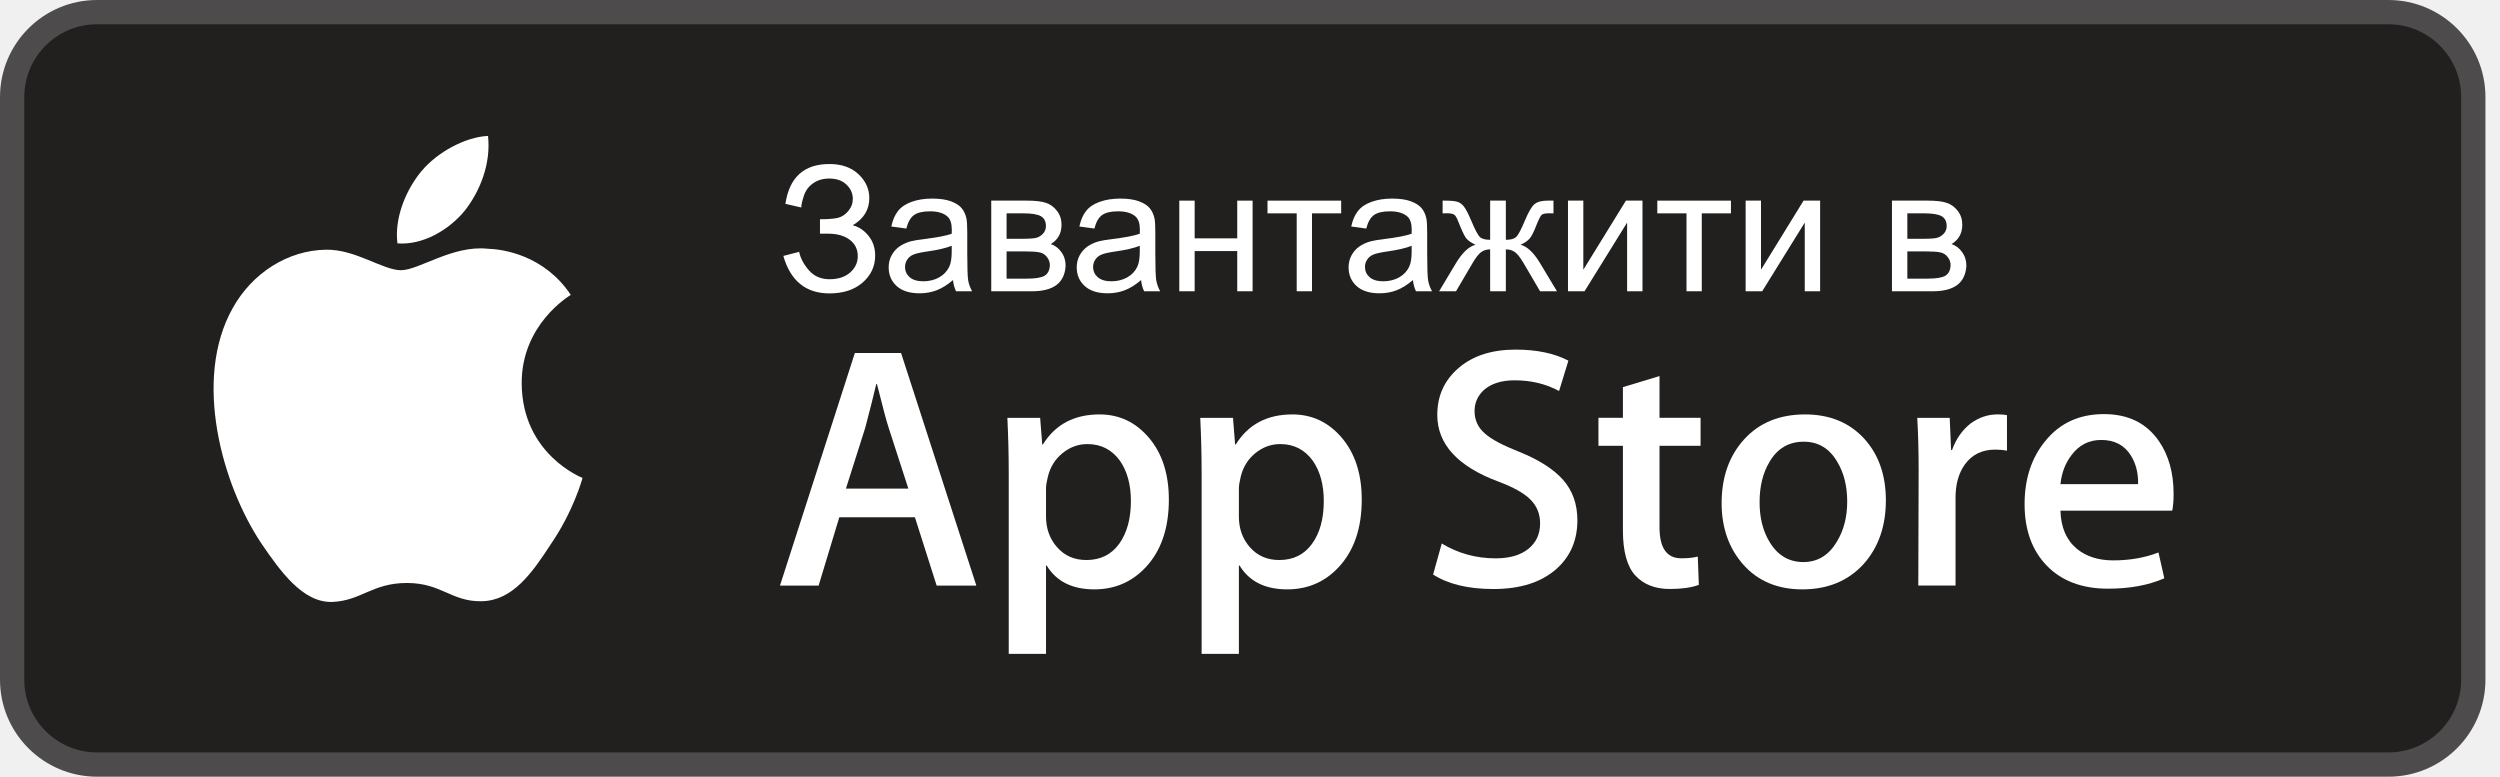
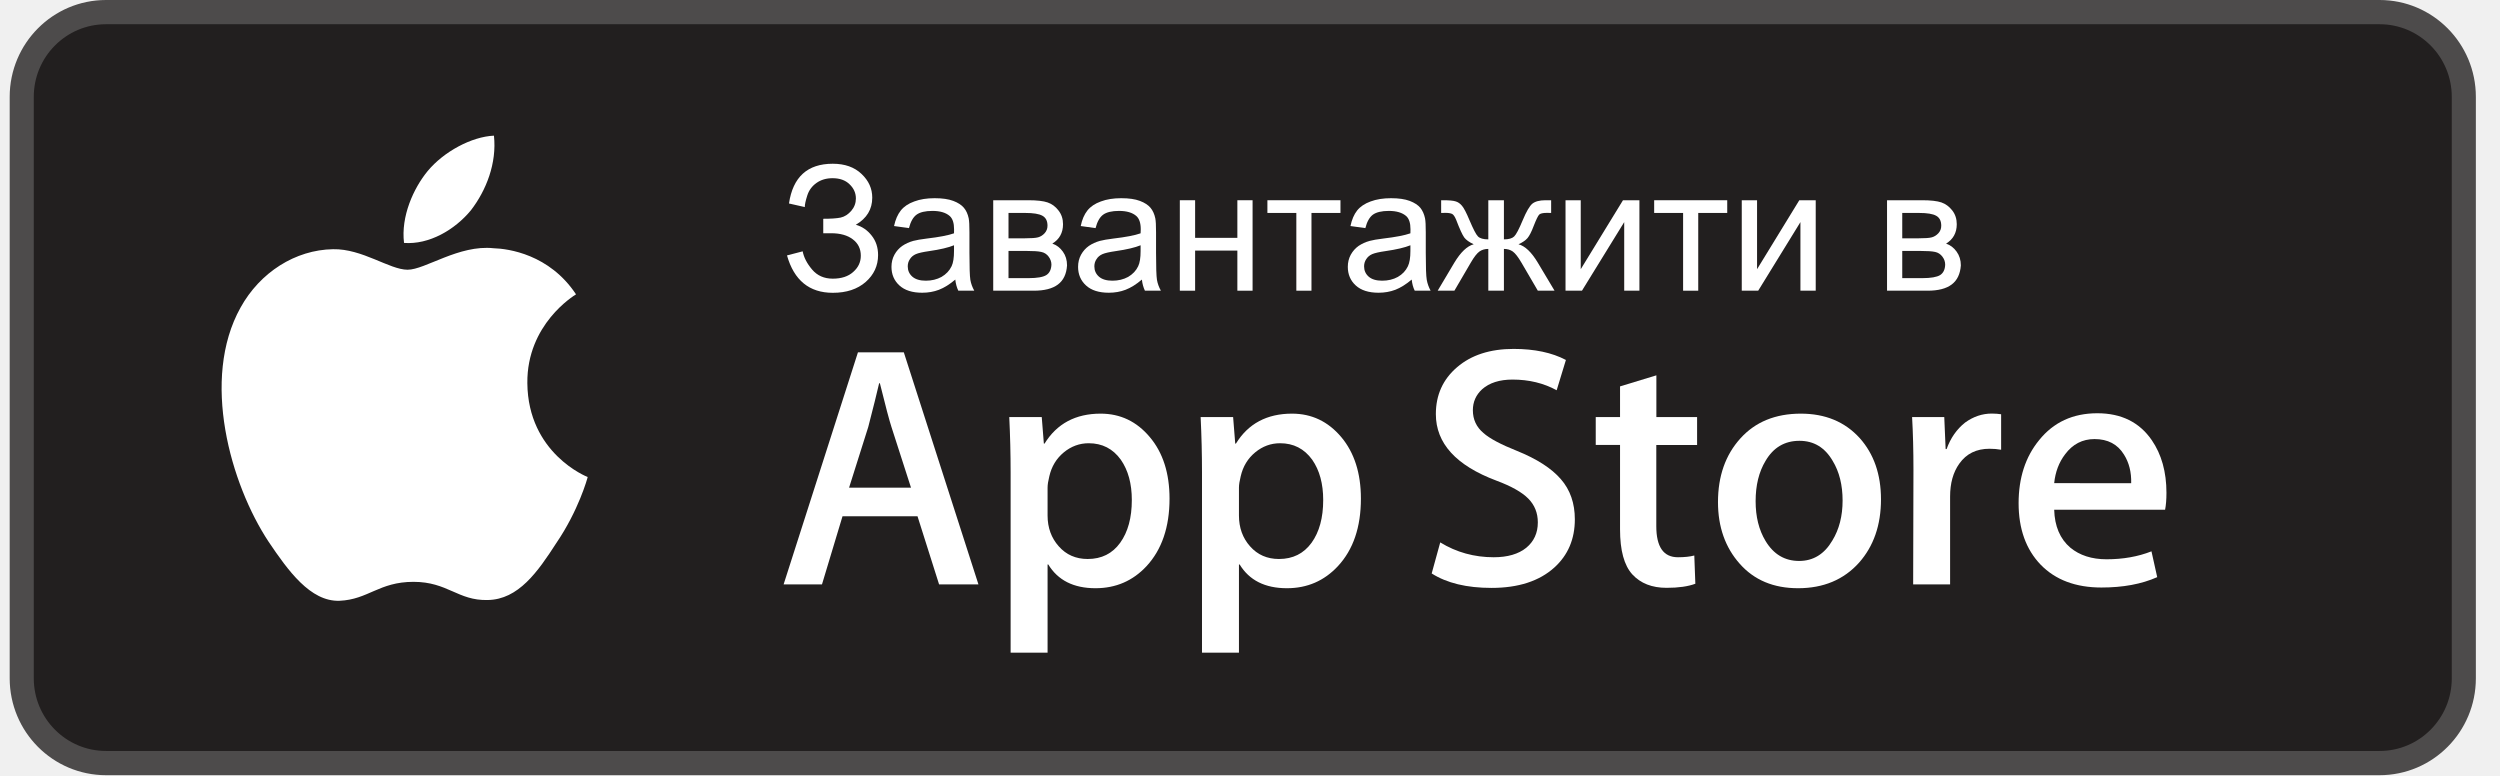
- <svg xmlns="http://www.w3.org/2000/svg" width="103" height="32" viewBox="0 0 103 32" fill="none">
-   <rect x="0.5" y="0.5" width="101.4" height="31" rx="3.5" fill="#221F1F" />
-   <path d="M21.494 15.812C21.473 13.386 23.427 12.206 23.517 12.15C22.41 10.492 20.695 10.265 20.092 10.248C18.652 10.092 17.255 11.133 16.521 11.133C15.773 11.133 14.642 10.263 13.425 10.288C11.858 10.313 10.392 11.246 9.588 12.693C7.928 15.646 9.166 19.985 10.756 22.371C11.551 23.54 12.481 24.845 13.697 24.799C14.887 24.749 15.332 24.019 16.768 24.019C18.191 24.019 18.608 24.799 19.848 24.77C21.126 24.749 21.93 23.595 22.697 22.416C23.616 21.077 23.985 19.757 24 19.689C23.969 19.68 21.519 18.718 21.494 15.812Z" fill="white" />
-   <path d="M19.151 8.677C19.791 7.855 20.229 6.736 20.107 5.6C19.181 5.642 18.022 6.258 17.355 7.063C16.765 7.773 16.238 8.934 16.374 10.027C17.415 10.107 18.483 9.488 19.151 8.677Z" fill="white" />
-   <path d="M40.225 24.126H38.59L37.694 21.311H34.58L33.727 24.126H32.135L35.22 14.544H37.124L40.225 24.126ZM37.424 20.13L36.614 17.628C36.528 17.373 36.368 16.77 36.131 15.823H36.102C36.008 16.23 35.856 16.833 35.647 17.628L34.852 20.13H37.424Z" fill="white" />
-   <path d="M48.157 20.585C48.157 21.761 47.84 22.689 47.204 23.371C46.636 23.978 45.929 24.282 45.086 24.282C44.175 24.282 43.522 23.954 43.124 23.301H43.096V26.94H41.56V19.49C41.56 18.752 41.541 17.994 41.504 17.216H42.854L42.94 18.311H42.968C43.48 17.486 44.257 17.074 45.3 17.074C46.115 17.074 46.795 17.396 47.34 18.041C47.885 18.686 48.157 19.534 48.157 20.585ZM46.593 20.642C46.593 19.969 46.442 19.414 46.138 18.978C45.806 18.523 45.36 18.296 44.802 18.296C44.423 18.296 44.079 18.422 43.772 18.673C43.464 18.925 43.262 19.253 43.167 19.662C43.12 19.852 43.096 20.007 43.096 20.13V21.282C43.096 21.784 43.251 22.208 43.559 22.554C43.867 22.901 44.267 23.073 44.76 23.073C45.338 23.073 45.788 22.85 46.11 22.405C46.431 21.959 46.593 21.372 46.593 20.642Z" fill="white" />
-   <path d="M56.104 20.585C56.104 21.761 55.786 22.689 55.15 23.371C54.582 23.978 53.876 24.282 53.032 24.282C52.122 24.282 51.468 23.954 51.071 23.301H51.042V26.94H49.507V19.49C49.507 18.752 49.488 17.994 49.45 17.216H50.8L50.886 18.311H50.915C51.426 17.486 52.203 17.074 53.246 17.074C54.06 17.074 54.74 17.396 55.287 18.041C55.831 18.686 56.104 19.534 56.104 20.585ZM54.54 20.642C54.54 19.969 54.388 19.414 54.084 18.978C53.752 18.523 53.308 18.296 52.748 18.296C52.368 18.296 52.024 18.422 51.716 18.673C51.408 18.925 51.208 19.253 51.113 19.662C51.066 19.852 51.042 20.007 51.042 20.13V21.282C51.042 21.784 51.196 22.208 51.503 22.554C51.811 22.9 52.212 23.073 52.705 23.073C53.284 23.073 53.733 22.85 54.056 22.405C54.379 21.959 54.54 21.372 54.54 20.642Z" fill="white" />
-   <path d="M64.988 21.438C64.988 22.253 64.705 22.917 64.137 23.429C63.513 23.988 62.644 24.268 61.527 24.268C60.496 24.268 59.669 24.07 59.044 23.671L59.4 22.392C60.073 22.799 60.813 23.004 61.619 23.004C62.197 23.004 62.647 22.873 62.97 22.612C63.292 22.351 63.452 22.002 63.452 21.565C63.452 21.176 63.32 20.848 63.054 20.582C62.79 20.317 62.348 20.07 61.732 19.841C60.055 19.216 59.216 18.299 59.216 17.094C59.216 16.306 59.51 15.661 60.098 15.158C60.684 14.655 61.466 14.404 62.444 14.404C63.316 14.404 64.04 14.556 64.618 14.859L64.234 16.11C63.694 15.817 63.084 15.669 62.4 15.669C61.86 15.669 61.439 15.803 61.136 16.068C60.881 16.305 60.752 16.593 60.752 16.935C60.752 17.314 60.899 17.627 61.192 17.873C61.448 18.101 61.912 18.347 62.586 18.613C63.41 18.945 64.016 19.333 64.405 19.777C64.795 20.221 64.988 20.776 64.988 21.438Z" fill="white" />
-   <path d="M70.064 18.368H68.372V21.722C68.372 22.575 68.67 23.002 69.268 23.002C69.542 23.002 69.769 22.978 69.949 22.93L69.992 24.096C69.689 24.209 69.291 24.266 68.798 24.266C68.192 24.266 67.718 24.081 67.376 23.711C67.036 23.341 66.864 22.721 66.864 21.849V18.366H65.856V17.214H66.864V15.95L68.372 15.494V17.214H70.064L70.064 18.368Z" fill="white" />
-   <path d="M77.698 20.613C77.698 21.676 77.394 22.547 76.788 23.23C76.152 23.931 75.308 24.282 74.257 24.282C73.243 24.282 72.436 23.945 71.834 23.273C71.233 22.6 70.931 21.751 70.931 20.728C70.931 19.657 71.24 18.781 71.862 18.098C72.482 17.416 73.319 17.074 74.371 17.074C75.385 17.074 76.201 17.41 76.816 18.084C77.404 18.738 77.698 19.581 77.698 20.613ZM76.105 20.663C76.105 20.026 75.969 19.479 75.693 19.024C75.372 18.473 74.912 18.198 74.315 18.198C73.698 18.198 73.229 18.474 72.907 19.024C72.631 19.481 72.495 20.036 72.495 20.692C72.495 21.329 72.631 21.876 72.907 22.33C73.239 22.881 73.703 23.157 74.3 23.157C74.887 23.157 75.347 22.876 75.679 22.316C75.963 21.852 76.105 21.3 76.105 20.663Z" fill="white" />
-   <path d="M82.688 18.566C82.536 18.538 82.374 18.524 82.204 18.524C81.664 18.524 81.246 18.728 80.952 19.136C80.696 19.496 80.568 19.951 80.568 20.5V24.125H79.034L79.048 19.391C79.048 18.595 79.029 17.87 78.991 17.216H80.328L80.384 18.538H80.426C80.588 18.083 80.844 17.718 81.193 17.443C81.535 17.196 81.904 17.073 82.303 17.073C82.444 17.073 82.573 17.083 82.687 17.101C82.688 17.102 82.688 18.566 82.688 18.566Z" fill="white" />
-   <path d="M89.552 20.344C89.552 20.619 89.535 20.851 89.496 21.04H84.891C84.909 21.722 85.132 22.245 85.559 22.605C85.948 22.926 86.449 23.088 87.066 23.088C87.748 23.088 88.37 22.979 88.929 22.761L89.17 23.826C88.516 24.111 87.744 24.254 86.854 24.254C85.783 24.254 84.942 23.938 84.33 23.308C83.719 22.678 83.413 21.832 83.413 20.77C83.413 19.729 83.697 18.861 84.267 18.169C84.863 17.43 85.668 17.061 86.683 17.061C87.679 17.061 88.432 17.43 88.944 18.169C89.349 18.756 89.552 19.482 89.552 20.344ZM88.089 19.946C88.1 19.49 87.999 19.098 87.791 18.766C87.525 18.338 87.117 18.126 86.567 18.126C86.066 18.126 85.657 18.334 85.346 18.751C85.09 19.083 84.939 19.482 84.891 19.945L88.089 19.946Z" fill="white" />
-   <path d="M32.274 10.544L32.925 10.376C32.974 10.627 33.105 10.877 33.319 11.128C33.534 11.379 33.819 11.504 34.173 11.504C34.534 11.504 34.819 11.412 35.027 11.226C35.236 11.041 35.34 10.818 35.34 10.555C35.34 10.271 35.23 10.046 35.01 9.88C34.789 9.711 34.489 9.627 34.11 9.627H33.783V9.033C34.097 9.033 34.337 9.015 34.503 8.98C34.67 8.943 34.816 8.85 34.943 8.702C35.072 8.552 35.136 8.382 35.136 8.193C35.136 7.968 35.048 7.772 34.873 7.605C34.699 7.439 34.464 7.356 34.166 7.356C33.906 7.356 33.683 7.421 33.498 7.553C33.315 7.682 33.188 7.854 33.118 8.07C33.048 8.283 33.013 8.442 33.013 8.548L32.359 8.4C32.52 7.305 33.125 6.758 34.173 6.758C34.677 6.758 35.076 6.899 35.372 7.18C35.667 7.459 35.815 7.786 35.815 8.161C35.815 8.641 35.587 9.014 35.133 9.279C35.395 9.352 35.614 9.5 35.79 9.725C35.968 9.948 36.057 10.215 36.057 10.527C36.057 10.97 35.885 11.341 35.54 11.641C35.198 11.939 34.744 12.088 34.176 12.088C33.201 12.088 32.567 11.573 32.274 10.544Z" fill="white" />
-   <path d="M39.264 11.539C39.029 11.739 38.803 11.879 38.585 11.961C38.369 12.043 38.137 12.084 37.889 12.084C37.479 12.084 37.163 11.985 36.943 11.786C36.723 11.584 36.613 11.327 36.613 11.016C36.613 10.833 36.654 10.666 36.736 10.516C36.82 10.364 36.929 10.242 37.063 10.151C37.199 10.059 37.351 9.99 37.52 9.943C37.644 9.911 37.831 9.879 38.082 9.848C38.593 9.787 38.969 9.715 39.211 9.63C39.213 9.544 39.214 9.489 39.214 9.465C39.214 9.207 39.154 9.026 39.035 8.92C38.873 8.777 38.633 8.706 38.314 8.706C38.017 8.706 37.796 8.759 37.653 8.864C37.513 8.967 37.408 9.151 37.34 9.416L36.722 9.332C36.778 9.067 36.87 8.853 36.999 8.692C37.128 8.528 37.315 8.402 37.558 8.316C37.802 8.227 38.085 8.182 38.406 8.182C38.724 8.182 38.983 8.22 39.183 8.295C39.382 8.37 39.528 8.464 39.622 8.579C39.716 8.692 39.781 8.835 39.819 9.008C39.84 9.116 39.851 9.311 39.851 9.592V10.435C39.851 11.024 39.864 11.396 39.889 11.553C39.917 11.708 39.971 11.857 40.051 12H39.39C39.324 11.869 39.282 11.715 39.264 11.539ZM39.211 10.126C38.981 10.22 38.636 10.3 38.177 10.365C37.917 10.403 37.733 10.445 37.625 10.492C37.517 10.539 37.434 10.608 37.376 10.699C37.317 10.788 37.288 10.888 37.288 10.998C37.288 11.167 37.351 11.307 37.477 11.42C37.606 11.532 37.794 11.589 38.04 11.589C38.284 11.589 38.501 11.536 38.69 11.43C38.88 11.323 39.02 11.176 39.109 10.991C39.177 10.848 39.211 10.637 39.211 10.358V10.126Z" fill="white" />
-   <path d="M40.839 8.266H42.297C42.656 8.266 42.922 8.297 43.096 8.358C43.271 8.416 43.421 8.525 43.545 8.685C43.672 8.844 43.735 9.035 43.735 9.258C43.735 9.436 43.698 9.592 43.623 9.725C43.55 9.857 43.44 9.967 43.292 10.056C43.468 10.114 43.614 10.225 43.728 10.386C43.846 10.546 43.904 10.736 43.904 10.956C43.881 11.31 43.754 11.572 43.524 11.743C43.295 11.914 42.961 12 42.523 12H40.839V8.266ZM41.471 9.838H42.146C42.416 9.838 42.601 9.824 42.702 9.796C42.803 9.768 42.893 9.711 42.972 9.627C43.052 9.54 43.092 9.437 43.092 9.318C43.092 9.121 43.022 8.984 42.881 8.906C42.743 8.829 42.505 8.79 42.167 8.79H41.471V9.838ZM41.471 11.48H42.304C42.663 11.48 42.909 11.439 43.043 11.357C43.176 11.272 43.247 11.128 43.254 10.924C43.254 10.805 43.215 10.694 43.138 10.594C43.06 10.491 42.96 10.426 42.835 10.4C42.711 10.372 42.512 10.358 42.238 10.358H41.471V11.48Z" fill="white" />
-   <path d="M47.012 11.539C46.778 11.739 46.551 11.879 46.333 11.961C46.118 12.043 45.886 12.084 45.637 12.084C45.227 12.084 44.912 11.985 44.692 11.786C44.471 11.584 44.361 11.327 44.361 11.016C44.361 10.833 44.402 10.666 44.484 10.516C44.569 10.364 44.678 10.242 44.811 10.151C44.947 10.059 45.099 9.99 45.268 9.943C45.392 9.911 45.58 9.879 45.831 9.848C46.342 9.787 46.718 9.715 46.959 9.63C46.962 9.544 46.963 9.489 46.963 9.465C46.963 9.207 46.903 9.026 46.783 8.92C46.622 8.777 46.381 8.706 46.063 8.706C45.765 8.706 45.545 8.759 45.402 8.864C45.261 8.967 45.157 9.151 45.089 9.416L44.47 9.332C44.526 9.067 44.619 8.853 44.748 8.692C44.877 8.528 45.063 8.402 45.307 8.316C45.551 8.227 45.833 8.182 46.154 8.182C46.473 8.182 46.732 8.22 46.931 8.295C47.13 8.37 47.277 8.464 47.37 8.579C47.464 8.692 47.53 8.835 47.567 9.008C47.589 9.116 47.599 9.311 47.599 9.592V10.435C47.599 11.024 47.612 11.396 47.638 11.553C47.666 11.708 47.72 11.857 47.799 12H47.139C47.073 11.869 47.031 11.715 47.012 11.539ZM46.959 10.126C46.73 10.22 46.385 10.3 45.926 10.365C45.665 10.403 45.481 10.445 45.374 10.492C45.266 10.539 45.183 10.608 45.124 10.699C45.065 10.788 45.036 10.888 45.036 10.998C45.036 11.167 45.099 11.307 45.226 11.42C45.355 11.532 45.542 11.589 45.788 11.589C46.032 11.589 46.249 11.536 46.439 11.43C46.629 11.323 46.768 11.176 46.857 10.991C46.925 10.848 46.959 10.637 46.959 10.358V10.126Z" fill="white" />
-   <path d="M48.587 8.266H49.22V9.82H50.974V8.266H51.607V12H50.974V10.344H49.22V12H48.587V8.266Z" fill="white" />
-   <path d="M52.222 8.266H55.256V8.79H54.054V12H53.424V8.79H52.222V8.266Z" fill="white" />
-   <path d="M58.213 11.539C57.978 11.739 57.752 11.879 57.534 11.961C57.319 12.043 57.087 12.084 56.838 12.084C56.428 12.084 56.113 11.985 55.892 11.786C55.672 11.584 55.562 11.327 55.562 11.016C55.562 10.833 55.603 10.666 55.685 10.516C55.769 10.364 55.878 10.242 56.012 10.151C56.148 10.059 56.3 9.99 56.469 9.943C56.593 9.911 56.781 9.879 57.031 9.848C57.542 9.787 57.919 9.715 58.16 9.63C58.162 9.544 58.163 9.489 58.163 9.465C58.163 9.207 58.104 9.026 57.984 8.92C57.822 8.777 57.582 8.706 57.264 8.706C56.966 8.706 56.745 8.759 56.602 8.864C56.462 8.967 56.358 9.151 56.29 9.416L55.671 9.332C55.727 9.067 55.82 8.853 55.949 8.692C56.078 8.528 56.264 8.402 56.508 8.316C56.751 8.227 57.034 8.182 57.355 8.182C57.674 8.182 57.933 8.22 58.132 8.295C58.331 8.37 58.477 8.464 58.571 8.579C58.665 8.692 58.731 8.835 58.768 9.008C58.789 9.116 58.8 9.311 58.8 9.592V10.435C58.8 11.024 58.813 11.396 58.839 11.553C58.867 11.708 58.92 11.857 59 12H58.339C58.274 11.869 58.231 11.715 58.213 11.539ZM58.16 10.126C57.93 10.22 57.586 10.3 57.126 10.365C56.866 10.403 56.682 10.445 56.574 10.492C56.467 10.539 56.383 10.608 56.325 10.699C56.266 10.788 56.237 10.888 56.237 10.998C56.237 11.167 56.3 11.307 56.427 11.42C56.556 11.532 56.743 11.589 56.989 11.589C57.233 11.589 57.45 11.536 57.64 11.43C57.83 11.323 57.969 11.176 58.058 10.991C58.126 10.848 58.16 10.637 58.16 10.358V10.126Z" fill="white" />
-   <path d="M62.041 8.266V9.88C62.243 9.88 62.385 9.841 62.467 9.764C62.549 9.687 62.668 9.462 62.825 9.089C62.973 8.735 63.105 8.509 63.222 8.411C63.337 8.314 63.52 8.266 63.771 8.266H64.003V8.79L63.831 8.787C63.662 8.787 63.554 8.811 63.507 8.861C63.458 8.912 63.383 9.066 63.282 9.321C63.188 9.565 63.102 9.734 63.022 9.827C62.942 9.921 62.818 10.007 62.649 10.084C62.924 10.157 63.191 10.41 63.451 10.843L64.147 12H63.451L62.773 10.843C62.634 10.609 62.514 10.455 62.41 10.383C62.307 10.31 62.184 10.274 62.041 10.274V12H61.394V10.274C61.254 10.274 61.132 10.31 61.029 10.383C60.926 10.453 60.805 10.607 60.667 10.843L59.988 12H59.292L59.985 10.843C60.247 10.41 60.515 10.157 60.79 10.084C60.602 9.997 60.471 9.903 60.396 9.803C60.321 9.7 60.208 9.456 60.058 9.071C60.007 8.943 59.952 8.863 59.893 8.832C59.832 8.802 59.742 8.787 59.623 8.787C59.592 8.787 59.53 8.788 59.436 8.79V8.266H59.524C59.768 8.266 59.939 8.282 60.037 8.312C60.138 8.34 60.227 8.402 60.304 8.498C60.384 8.592 60.487 8.789 60.614 9.089C60.769 9.457 60.886 9.681 60.965 9.761C61.047 9.84 61.19 9.88 61.394 9.88V8.266H62.041Z" fill="white" />
-   <path d="M64.601 8.266H65.233V11.114L66.988 8.266H67.67V12H67.037V9.17L65.283 12H64.601V8.266Z" fill="white" />
-   <path d="M68.281 8.266H71.315V8.79H70.113V12H69.484V8.79H68.281V8.266Z" fill="white" />
-   <path d="M71.92 8.266H72.553V11.114L74.307 8.266H74.989V12H74.356V9.17L72.602 12H71.92V8.266Z" fill="white" />
-   <path d="M77.949 8.266H79.408C79.767 8.266 80.033 8.297 80.206 8.358C80.382 8.416 80.532 8.525 80.656 8.685C80.783 8.844 80.846 9.035 80.846 9.258C80.846 9.436 80.809 9.592 80.734 9.725C80.661 9.857 80.551 9.967 80.403 10.056C80.579 10.114 80.724 10.225 80.839 10.386C80.956 10.546 81.015 10.736 81.015 10.956C80.992 11.31 80.865 11.572 80.635 11.743C80.406 11.914 80.072 12 79.633 12H77.949V8.266ZM78.582 9.838H79.257C79.527 9.838 79.712 9.824 79.813 9.796C79.913 9.768 80.004 9.711 80.083 9.627C80.163 9.54 80.203 9.437 80.203 9.318C80.203 9.121 80.133 8.984 79.992 8.906C79.854 8.829 79.616 8.79 79.278 8.79H78.582V9.838ZM78.582 11.48H79.415C79.774 11.48 80.02 11.439 80.154 11.357C80.287 11.272 80.358 11.128 80.365 10.924C80.365 10.805 80.326 10.694 80.249 10.594C80.171 10.491 80.07 10.426 79.946 10.4C79.822 10.372 79.623 10.358 79.349 10.358H78.582V11.48Z" fill="white" />
-   <rect x="0.5" y="0.5" width="101.4" height="31" rx="3.5" stroke="#4D4B4B" />
+ <svg xmlns="http://www.w3.org/2000/svg" width="129px" height="40px" viewBox="0 0 128 40" version="1.1">
+   <g id="surface1">
+     <path style=" stroke:none;fill-rule:nonzero;fill:rgb(13.333%,12.157%,12.157%);fill-opacity:1;" d="M 4.973 0.625 L 122.285 0.625 C 124.688 0.625 126.633 2.582 126.633 5 L 126.633 35 C 126.633 37.418 124.688 39.375 122.285 39.375 L 4.973 39.375 C 2.57 39.375 0.621 37.418 0.621 35 L 0.621 5 C 0.621 2.582 2.57 0.625 4.973 0.625 Z M 4.973 0.625 " />
+     <path style=" stroke:none;fill-rule:nonzero;fill:rgb(100%,100%,100%);fill-opacity:1;" d="M 26.711 19.766 C 26.684 16.73 29.113 15.258 29.223 15.188 C 27.848 13.113 25.719 12.832 24.969 12.809 C 23.18 12.617 21.441 13.918 20.531 13.918 C 19.602 13.918 18.195 12.828 16.684 12.859 C 14.734 12.891 12.914 14.059 11.914 15.867 C 9.852 19.559 11.391 24.98 13.367 27.965 C 14.355 29.426 15.512 31.055 17.02 31 C 18.5 30.938 19.055 30.023 20.836 30.023 C 22.605 30.023 23.125 31 24.664 30.961 C 26.254 30.938 27.254 29.496 28.207 28.02 C 29.348 26.348 29.809 24.695 29.824 24.613 C 29.785 24.602 26.742 23.398 26.711 19.766 Z M 26.711 19.766 " />
+     <path style=" stroke:none;fill-rule:nonzero;fill:rgb(100%,100%,100%);fill-opacity:1;" d="M 23.801 10.848 C 24.594 9.816 25.141 8.418 24.988 7 C 23.836 7.051 22.398 7.824 21.566 8.828 C 20.836 9.715 20.18 11.168 20.348 12.535 C 21.641 12.633 22.969 11.859 23.801 10.848 Z M 23.801 10.848 " />
+     <path style=" stroke:none;fill-rule:nonzero;fill:rgb(100%,100%,100%);fill-opacity:1;" d="M 49.988 30.156 L 47.957 30.156 L 46.844 26.641 L 42.973 26.641 L 41.914 30.156 L 39.934 30.156 L 43.77 18.18 L 46.137 18.18 Z M 46.508 25.164 L 45.5 22.035 C 45.395 21.715 45.195 20.965 44.902 19.777 L 44.863 19.777 C 44.746 20.289 44.559 21.039 44.301 22.035 L 43.312 25.164 Z M 46.508 25.164 " />
+     <path style=" stroke:none;fill-rule:nonzero;fill:rgb(100%,100%,100%);fill-opacity:1;" d="M 59.848 25.73 C 59.848 27.199 59.449 28.363 58.66 29.215 C 57.953 29.973 57.078 30.352 56.027 30.352 C 54.898 30.352 54.086 29.941 53.59 29.125 L 53.555 29.125 L 53.555 33.676 L 51.648 33.676 L 51.648 24.363 C 51.648 23.441 51.625 22.492 51.578 21.52 L 53.254 21.52 L 53.363 22.891 L 53.398 22.891 C 54.035 21.859 55 21.344 56.293 21.344 C 57.309 21.344 58.152 21.746 58.828 22.551 C 59.508 23.355 59.848 24.418 59.848 25.73 Z M 57.902 25.801 C 57.902 24.961 57.715 24.27 57.336 23.723 C 56.926 23.152 56.371 22.871 55.676 22.871 C 55.207 22.871 54.777 23.027 54.395 23.34 C 54.012 23.656 53.762 24.066 53.645 24.578 C 53.586 24.816 53.555 25.008 53.555 25.16 L 53.555 26.602 C 53.555 27.23 53.75 27.762 54.133 28.191 C 54.516 28.625 55.012 28.844 55.625 28.844 C 56.344 28.844 56.902 28.562 57.301 28.008 C 57.703 27.449 57.902 26.715 57.902 25.801 Z M 57.902 25.801 " />
+     <path style=" stroke:none;fill-rule:nonzero;fill:rgb(100%,100%,100%);fill-opacity:1;" d="M 69.723 25.73 C 69.723 27.199 69.328 28.363 68.535 29.215 C 67.828 29.973 66.953 30.352 65.906 30.352 C 64.773 30.352 63.961 29.941 63.465 29.125 L 63.43 29.125 L 63.43 33.676 L 61.523 33.676 L 61.523 24.363 C 61.523 23.441 61.5 22.492 61.453 21.52 L 63.129 21.52 L 63.238 22.891 L 63.273 22.891 C 63.906 21.859 64.875 21.344 66.168 21.344 C 67.184 21.344 68.027 21.746 68.707 22.551 C 69.383 23.355 69.723 24.418 69.723 25.73 Z M 67.777 25.801 C 67.777 24.961 67.59 24.27 67.211 23.723 C 66.797 23.152 66.246 22.871 65.551 22.871 C 65.078 22.871 64.652 23.027 64.27 23.34 C 63.887 23.656 63.637 24.066 63.52 24.578 C 63.461 24.816 63.43 25.008 63.43 25.16 L 63.43 26.602 C 63.43 27.23 63.621 27.762 64.004 28.191 C 64.387 28.625 64.883 28.844 65.496 28.844 C 66.215 28.844 66.773 28.562 67.176 28.008 C 67.578 27.449 67.777 26.715 67.777 25.801 Z M 67.777 25.801 " />
+     <path style=" stroke:none;fill-rule:nonzero;fill:rgb(100%,100%,100%);fill-opacity:1;" d="M 80.762 26.797 C 80.762 27.816 80.41 28.645 79.703 29.285 C 78.93 29.984 77.848 30.336 76.461 30.336 C 75.18 30.336 74.152 30.086 73.375 29.59 L 73.816 27.988 C 74.652 28.5 75.574 28.754 76.574 28.754 C 77.293 28.754 77.852 28.59 78.254 28.266 C 78.652 27.938 78.852 27.5 78.852 26.957 C 78.852 26.469 78.688 26.059 78.359 25.727 C 78.031 25.395 77.48 25.086 76.715 24.801 C 74.633 24.02 73.59 22.875 73.59 21.367 C 73.59 20.383 73.953 19.574 74.684 18.949 C 75.414 18.32 76.387 18.004 77.602 18.004 C 78.684 18.004 79.582 18.195 80.301 18.574 L 79.824 20.137 C 79.152 19.77 78.395 19.586 77.547 19.586 C 76.875 19.586 76.352 19.754 75.977 20.086 C 75.656 20.383 75.5 20.742 75.5 21.168 C 75.5 21.641 75.68 22.035 76.047 22.344 C 76.363 22.625 76.941 22.934 77.777 23.266 C 78.801 23.68 79.555 24.164 80.039 24.723 C 80.523 25.277 80.762 25.969 80.762 26.797 Z M 80.762 26.797 " />
+     <path style=" stroke:none;fill-rule:nonzero;fill:rgb(100%,100%,100%);fill-opacity:1;" d="M 87.07 22.961 L 84.965 22.961 L 84.965 27.152 C 84.965 28.219 85.336 28.754 86.082 28.754 C 86.422 28.754 86.703 28.723 86.926 28.664 L 86.98 30.121 C 86.605 30.262 86.109 30.332 85.496 30.332 C 84.742 30.332 84.156 30.102 83.73 29.641 C 83.305 29.176 83.094 28.402 83.094 27.312 L 83.094 22.957 L 81.84 22.957 L 81.84 21.52 L 83.094 21.52 L 83.094 19.938 L 84.969 19.367 L 84.969 21.52 L 87.07 21.52 Z M 87.07 22.961 " />
+     <path style=" stroke:none;fill-rule:nonzero;fill:rgb(100%,100%,100%);fill-opacity:1;" d="M 96.559 25.766 C 96.559 27.094 96.18 28.184 95.426 29.035 C 94.637 29.914 93.586 30.352 92.281 30.352 C 91.02 30.352 90.016 29.934 89.27 29.09 C 88.523 28.25 88.148 27.188 88.148 25.91 C 88.148 24.57 88.531 23.477 89.305 22.621 C 90.074 21.77 91.113 21.344 92.422 21.344 C 93.684 21.344 94.695 21.762 95.461 22.605 C 96.191 23.422 96.559 24.477 96.559 25.766 Z M 94.578 25.828 C 94.578 25.031 94.41 24.348 94.066 23.781 C 93.664 23.09 93.094 22.746 92.352 22.746 C 91.586 22.746 91.004 23.094 90.602 23.781 C 90.258 24.352 90.09 25.043 90.09 25.863 C 90.09 26.66 90.258 27.344 90.602 27.914 C 91.016 28.602 91.594 28.945 92.336 28.945 C 93.062 28.945 93.637 28.594 94.047 27.895 C 94.402 27.316 94.578 26.625 94.578 25.828 Z M 94.578 25.828 " />
+     <path style=" stroke:none;fill-rule:nonzero;fill:rgb(100%,100%,100%);fill-opacity:1;" d="M 102.758 23.207 C 102.57 23.172 102.367 23.156 102.156 23.156 C 101.484 23.156 100.965 23.41 100.602 23.922 C 100.281 24.371 100.125 24.938 100.125 25.625 L 100.125 30.156 L 98.219 30.156 L 98.234 24.238 C 98.234 23.242 98.211 22.336 98.164 21.52 L 99.824 21.52 L 99.895 23.172 L 99.945 23.172 C 100.148 22.605 100.465 22.148 100.898 21.805 C 101.324 21.496 101.785 21.34 102.277 21.34 C 102.457 21.34 102.617 21.355 102.758 21.375 C 102.758 21.379 102.758 23.207 102.758 23.207 Z M 102.758 23.207 " />
+     <path style=" stroke:none;fill-rule:nonzero;fill:rgb(100%,100%,100%);fill-opacity:1;" d="M 111.289 25.43 C 111.289 25.773 111.266 26.062 111.219 26.301 L 105.496 26.301 C 105.52 27.152 105.797 27.805 106.328 28.258 C 106.809 28.656 107.434 28.859 108.199 28.859 C 109.047 28.859 109.82 28.723 110.516 28.449 L 110.812 29.781 C 110 30.141 109.043 30.316 107.934 30.316 C 106.605 30.316 105.559 29.922 104.797 29.137 C 104.039 28.348 103.66 27.289 103.66 25.965 C 103.66 24.66 104.012 23.574 104.719 22.711 C 105.461 21.789 106.461 21.324 107.723 21.324 C 108.961 21.324 109.895 21.789 110.531 22.711 C 111.035 23.445 111.289 24.352 111.289 25.43 Z M 109.469 24.934 C 109.484 24.363 109.359 23.871 109.098 23.457 C 108.77 22.922 108.262 22.656 107.578 22.656 C 106.957 22.656 106.449 22.918 106.062 23.438 C 105.742 23.855 105.555 24.352 105.496 24.93 Z M 109.469 24.934 " />
+     <path style=" stroke:none;fill-rule:nonzero;fill:rgb(100%,100%,100%);fill-opacity:1;" d="M 40.109 13.18 L 40.918 12.969 C 40.977 13.281 41.141 13.598 41.406 13.91 C 41.672 14.223 42.027 14.379 42.469 14.379 C 42.914 14.379 43.27 14.266 43.527 14.031 C 43.789 13.801 43.918 13.523 43.918 13.195 C 43.918 12.84 43.781 12.559 43.508 12.352 C 43.234 12.141 42.859 12.035 42.387 12.035 L 41.98 12.035 L 41.98 11.289 C 42.371 11.289 42.672 11.27 42.879 11.227 C 43.086 11.18 43.266 11.062 43.426 10.879 C 43.586 10.691 43.664 10.477 43.664 10.242 C 43.664 9.961 43.555 9.715 43.336 9.508 C 43.121 9.297 42.828 9.195 42.457 9.195 C 42.137 9.195 41.859 9.277 41.629 9.441 C 41.402 9.602 41.242 9.816 41.156 10.086 C 41.07 10.352 41.027 10.551 41.027 10.684 L 40.211 10.5 C 40.414 9.133 41.164 8.449 42.469 8.449 C 43.094 8.449 43.59 8.625 43.957 8.977 C 44.324 9.324 44.508 9.73 44.508 10.199 C 44.508 10.801 44.227 11.266 43.66 11.598 C 43.984 11.688 44.258 11.875 44.477 12.156 C 44.699 12.434 44.809 12.77 44.809 13.16 C 44.809 13.711 44.594 14.176 44.168 14.551 C 43.742 14.922 43.176 15.109 42.473 15.109 C 41.262 15.109 40.473 14.465 40.109 13.18 Z M 40.109 13.18 " />
+     <path style=" stroke:none;fill-rule:nonzero;fill:rgb(100%,100%,100%);fill-opacity:1;" d="M 48.793 14.426 C 48.504 14.672 48.223 14.848 47.949 14.953 C 47.684 15.055 47.395 15.105 47.086 15.105 C 46.574 15.105 46.184 14.98 45.91 14.73 C 45.637 14.48 45.5 14.16 45.5 13.77 C 45.5 13.539 45.551 13.332 45.652 13.145 C 45.758 12.953 45.891 12.805 46.059 12.688 C 46.227 12.574 46.418 12.488 46.625 12.43 C 46.781 12.387 47.016 12.348 47.324 12.309 C 47.961 12.234 48.43 12.145 48.727 12.039 C 48.73 11.93 48.73 11.859 48.73 11.832 C 48.73 11.508 48.656 11.281 48.508 11.148 C 48.309 10.973 48.012 10.883 47.613 10.883 C 47.242 10.883 46.969 10.949 46.793 11.078 C 46.617 11.207 46.488 11.438 46.402 11.77 L 45.633 11.664 C 45.703 11.332 45.82 11.066 45.98 10.863 C 46.141 10.66 46.371 10.504 46.676 10.395 C 46.977 10.281 47.328 10.227 47.727 10.227 C 48.125 10.227 48.445 10.273 48.691 10.367 C 48.941 10.461 49.121 10.582 49.238 10.723 C 49.355 10.863 49.438 11.043 49.484 11.262 C 49.512 11.395 49.523 11.637 49.523 11.988 L 49.523 13.043 C 49.523 13.781 49.539 14.246 49.57 14.441 C 49.605 14.637 49.672 14.82 49.773 15 L 48.949 15 C 48.871 14.836 48.816 14.645 48.793 14.426 Z M 48.727 12.656 C 48.441 12.773 48.016 12.875 47.445 12.957 C 47.121 13.004 46.891 13.055 46.758 13.113 C 46.625 13.172 46.52 13.258 46.449 13.375 C 46.375 13.484 46.34 13.609 46.34 13.746 C 46.34 13.957 46.418 14.133 46.574 14.273 C 46.734 14.414 46.969 14.484 47.273 14.484 C 47.574 14.484 47.844 14.418 48.082 14.289 C 48.316 14.152 48.492 13.969 48.602 13.738 C 48.688 13.559 48.727 13.297 48.727 12.949 Z M 48.727 12.656 " />
+     <path style=" stroke:none;fill-rule:nonzero;fill:rgb(100%,100%,100%);fill-opacity:1;" d="M 50.75 10.332 L 52.562 10.332 C 53.008 10.332 53.34 10.371 53.555 10.445 C 53.773 10.52 53.961 10.656 54.113 10.855 C 54.273 11.055 54.352 11.293 54.352 11.57 C 54.352 11.793 54.305 11.988 54.211 12.156 C 54.121 12.32 53.984 12.457 53.801 12.57 C 54.02 12.645 54.199 12.781 54.344 12.984 C 54.488 13.184 54.559 13.418 54.559 13.695 C 54.531 14.137 54.375 14.465 54.09 14.68 C 53.805 14.895 53.387 15 52.844 15 L 50.75 15 Z M 51.539 12.297 L 52.375 12.297 C 52.711 12.297 52.941 12.281 53.066 12.246 C 53.191 12.211 53.305 12.141 53.402 12.035 C 53.5 11.926 53.551 11.797 53.551 11.648 C 53.551 11.402 53.465 11.23 53.289 11.133 C 53.117 11.035 52.82 10.988 52.402 10.988 L 51.539 10.988 Z M 51.539 14.352 L 52.574 14.352 C 53.02 14.352 53.324 14.297 53.488 14.195 C 53.656 14.09 53.742 13.91 53.754 13.656 C 53.754 13.508 53.703 13.367 53.609 13.242 C 53.512 13.113 53.387 13.031 53.23 13 C 53.078 12.965 52.832 12.949 52.488 12.949 L 51.539 12.949 Z M 51.539 14.352 " />
+     <path style=" stroke:none;fill-rule:nonzero;fill:rgb(100%,100%,100%);fill-opacity:1;" d="M 58.422 14.426 C 58.133 14.672 57.852 14.848 57.578 14.953 C 57.312 15.055 57.023 15.105 56.715 15.105 C 56.203 15.105 55.812 14.98 55.539 14.73 C 55.266 14.48 55.129 14.16 55.129 13.77 C 55.129 13.539 55.18 13.332 55.281 13.145 C 55.387 12.953 55.523 12.805 55.688 12.688 C 55.855 12.574 56.047 12.488 56.254 12.43 C 56.41 12.387 56.645 12.348 56.953 12.309 C 57.59 12.234 58.059 12.145 58.355 12.039 C 58.359 11.93 58.363 11.859 58.363 11.832 C 58.363 11.508 58.285 11.281 58.137 11.148 C 57.938 10.973 57.641 10.883 57.242 10.883 C 56.871 10.883 56.598 10.949 56.422 11.078 C 56.246 11.207 56.117 11.438 56.031 11.77 L 55.266 11.664 C 55.332 11.332 55.449 11.066 55.609 10.863 C 55.77 10.66 56 10.504 56.305 10.395 C 56.605 10.281 56.957 10.227 57.355 10.227 C 57.754 10.227 58.074 10.273 58.32 10.367 C 58.57 10.461 58.75 10.582 58.867 10.723 C 58.984 10.863 59.066 11.043 59.113 11.262 C 59.141 11.395 59.152 11.637 59.152 11.988 L 59.152 13.043 C 59.152 13.781 59.168 14.246 59.199 14.441 C 59.234 14.637 59.301 14.82 59.402 15 L 58.578 15 C 58.5 14.836 58.445 14.645 58.422 14.426 Z M 58.355 12.656 C 58.07 12.773 57.645 12.875 57.074 12.957 C 56.75 13.004 56.52 13.055 56.387 13.113 C 56.254 13.172 56.148 13.258 56.078 13.375 C 56.004 13.484 55.969 13.609 55.969 13.746 C 55.969 13.957 56.047 14.133 56.203 14.273 C 56.363 14.414 56.598 14.484 56.902 14.484 C 57.203 14.484 57.473 14.418 57.711 14.289 C 57.945 14.152 58.121 13.969 58.23 13.738 C 58.316 13.559 58.355 13.297 58.355 12.949 Z M 58.355 12.656 " />
+     <path style=" stroke:none;fill-rule:nonzero;fill:rgb(100%,100%,100%);fill-opacity:1;" d="M 60.379 10.332 L 61.168 10.332 L 61.168 12.273 L 63.348 12.273 L 63.348 10.332 L 64.133 10.332 L 64.133 15 L 63.348 15 L 63.348 12.93 L 61.168 12.93 L 61.168 15 L 60.379 15 Z M 60.379 10.332 " />
+     <path style=" stroke:none;fill-rule:nonzero;fill:rgb(100%,100%,100%);fill-opacity:1;" d="M 64.898 10.332 L 68.668 10.332 L 68.668 10.988 L 67.172 10.988 L 67.172 15 L 66.391 15 L 66.391 10.988 L 64.898 10.988 Z M 64.898 10.332 " />
+     <path style=" stroke:none;fill-rule:nonzero;fill:rgb(100%,100%,100%);fill-opacity:1;" d="M 72.344 14.426 C 72.051 14.672 71.77 14.848 71.5 14.953 C 71.23 15.055 70.941 15.105 70.633 15.105 C 70.125 15.105 69.73 14.98 69.457 14.73 C 69.184 14.48 69.047 14.16 69.047 13.77 C 69.047 13.539 69.098 13.332 69.199 13.145 C 69.305 12.953 69.441 12.805 69.605 12.688 C 69.777 12.574 69.965 12.488 70.176 12.43 C 70.328 12.387 70.562 12.348 70.875 12.309 C 71.508 12.234 71.977 12.145 72.277 12.039 C 72.281 11.93 72.281 11.859 72.281 11.832 C 72.281 11.508 72.207 11.281 72.059 11.148 C 71.855 10.973 71.559 10.883 71.164 10.883 C 70.793 10.883 70.52 10.949 70.34 11.078 C 70.168 11.207 70.035 11.438 69.953 11.77 L 69.184 11.664 C 69.254 11.332 69.367 11.066 69.527 10.863 C 69.688 10.66 69.922 10.504 70.223 10.395 C 70.527 10.281 70.879 10.227 71.277 10.227 C 71.672 10.227 71.992 10.273 72.242 10.367 C 72.488 10.461 72.672 10.582 72.789 10.723 C 72.902 10.863 72.984 11.043 73.031 11.262 C 73.059 11.395 73.07 11.637 73.07 11.988 L 73.07 13.043 C 73.07 13.781 73.086 14.246 73.121 14.441 C 73.156 14.637 73.223 14.82 73.32 15 L 72.5 15 C 72.418 14.836 72.367 14.645 72.344 14.426 Z M 72.277 12.656 C 71.992 12.773 71.562 12.875 70.992 12.957 C 70.668 13.004 70.441 13.055 70.305 13.113 C 70.172 13.172 70.07 13.258 69.996 13.375 C 69.922 13.484 69.887 13.609 69.887 13.746 C 69.887 13.957 69.965 14.133 70.121 14.273 C 70.281 14.414 70.516 14.484 70.82 14.484 C 71.125 14.484 71.395 14.418 71.629 14.289 C 71.867 14.152 72.039 13.969 72.148 13.738 C 72.234 13.559 72.277 13.297 72.277 12.949 Z M 72.277 12.656 " />
+     <path style=" stroke:none;fill-rule:nonzero;fill:rgb(100%,100%,100%);fill-opacity:1;" d="M 77.102 10.332 L 77.102 12.352 C 77.352 12.352 77.527 12.301 77.629 12.203 C 77.73 12.109 77.879 11.828 78.074 11.359 C 78.258 10.918 78.422 10.637 78.566 10.512 C 78.711 10.395 78.938 10.332 79.25 10.332 L 79.539 10.332 L 79.539 10.988 L 79.324 10.984 C 79.113 10.984 78.98 11.016 78.922 11.074 C 78.859 11.141 78.766 11.332 78.641 11.652 C 78.527 11.957 78.418 12.168 78.32 12.285 C 78.219 12.402 78.066 12.508 77.855 12.605 C 78.195 12.695 78.527 13.012 78.852 13.555 L 79.715 15 L 78.852 15 L 78.008 13.555 C 77.836 13.262 77.688 13.07 77.559 12.977 C 77.43 12.887 77.277 12.844 77.102 12.844 L 77.102 15 L 76.297 15 L 76.297 12.844 C 76.121 12.844 75.969 12.887 75.84 12.977 C 75.715 13.066 75.562 13.258 75.391 13.555 L 74.547 15 L 73.684 15 L 74.543 13.555 C 74.871 13.012 75.203 12.695 75.543 12.605 C 75.312 12.496 75.148 12.379 75.055 12.254 C 74.961 12.125 74.82 11.82 74.637 11.34 C 74.57 11.18 74.504 11.078 74.43 11.039 C 74.355 11.004 74.242 10.984 74.094 10.984 C 74.055 10.984 73.98 10.984 73.863 10.988 L 73.863 10.332 L 73.973 10.332 C 74.273 10.332 74.488 10.352 74.609 10.391 C 74.734 10.426 74.844 10.504 74.941 10.621 C 75.039 10.738 75.168 10.984 75.324 11.359 C 75.52 11.82 75.664 12.102 75.762 12.199 C 75.863 12.301 76.043 12.352 76.297 12.352 L 76.297 10.332 Z M 77.102 10.332 " />
+     <path style=" stroke:none;fill-rule:nonzero;fill:rgb(100%,100%,100%);fill-opacity:1;" d="M 80.281 10.332 L 81.066 10.332 L 81.066 13.891 L 83.246 10.332 L 84.094 10.332 L 84.094 15 L 83.309 15 L 83.309 11.461 L 81.129 15 L 80.281 15 Z M 80.281 10.332 " />
+     <path style=" stroke:none;fill-rule:nonzero;fill:rgb(100%,100%,100%);fill-opacity:1;" d="M 84.855 10.332 L 88.625 10.332 L 88.625 10.988 L 87.129 10.988 L 87.129 15 L 86.348 15 L 86.348 10.988 L 84.855 10.988 Z M 84.855 10.332 " />
+     <path style=" stroke:none;fill-rule:nonzero;fill:rgb(100%,100%,100%);fill-opacity:1;" d="M 89.375 10.332 L 90.164 10.332 L 90.164 13.891 L 92.344 10.332 L 93.191 10.332 L 93.191 15 L 92.402 15 L 92.402 11.461 L 90.223 15 L 89.375 15 Z M 89.375 10.332 " />
+     <path style=" stroke:none;fill-rule:nonzero;fill:rgb(100%,100%,100%);fill-opacity:1;" d="M 96.871 10.332 L 98.684 10.332 C 99.129 10.332 99.457 10.371 99.676 10.445 C 99.891 10.52 100.078 10.656 100.234 10.855 C 100.391 11.055 100.469 11.293 100.469 11.57 C 100.469 11.793 100.422 11.988 100.328 12.156 C 100.238 12.32 100.102 12.457 99.918 12.57 C 100.137 12.645 100.316 12.781 100.461 12.984 C 100.605 13.184 100.68 13.418 100.68 13.695 C 100.648 14.137 100.492 14.465 100.207 14.68 C 99.922 14.895 99.508 15 98.961 15 L 96.871 15 Z M 97.656 12.297 L 98.496 12.297 C 98.828 12.297 99.059 12.281 99.184 12.246 C 99.309 12.211 99.422 12.141 99.52 12.035 C 99.621 11.926 99.668 11.797 99.668 11.648 C 99.668 11.402 99.582 11.23 99.406 11.133 C 99.234 11.035 98.941 10.988 98.52 10.988 L 97.656 10.988 Z M 97.656 14.352 L 98.691 14.352 C 99.137 14.352 99.441 14.297 99.609 14.195 C 99.773 14.09 99.863 13.91 99.871 13.656 C 99.871 13.508 99.824 13.367 99.727 13.242 C 99.629 13.113 99.504 13.031 99.352 13 C 99.195 12.965 98.949 12.949 98.609 12.949 L 97.656 12.949 Z M 97.656 14.352 " />
+     <path style="fill:none;stroke-width:1;stroke-linecap:butt;stroke-linejoin:miter;stroke:rgb(30.196%,29.412%,29.412%);stroke-opacity:1;stroke-miterlimit:4;" d="M 4.001 0.5 L 98.401 0.5 C 100.334 0.5 101.9 2.066 101.9 4 L 101.9 28 C 101.9 29.934 100.334 31.5 98.401 31.5 L 4.001 31.5 C 2.068 31.5 0.5 29.934 0.5 28 L 0.5 4 C 0.5 2.066 2.068 0.5 4.001 0.5 Z M 4.001 0.5 " transform="matrix(1.242718,0,0,1.25,0,0)" />
+   </g>
</svg>
